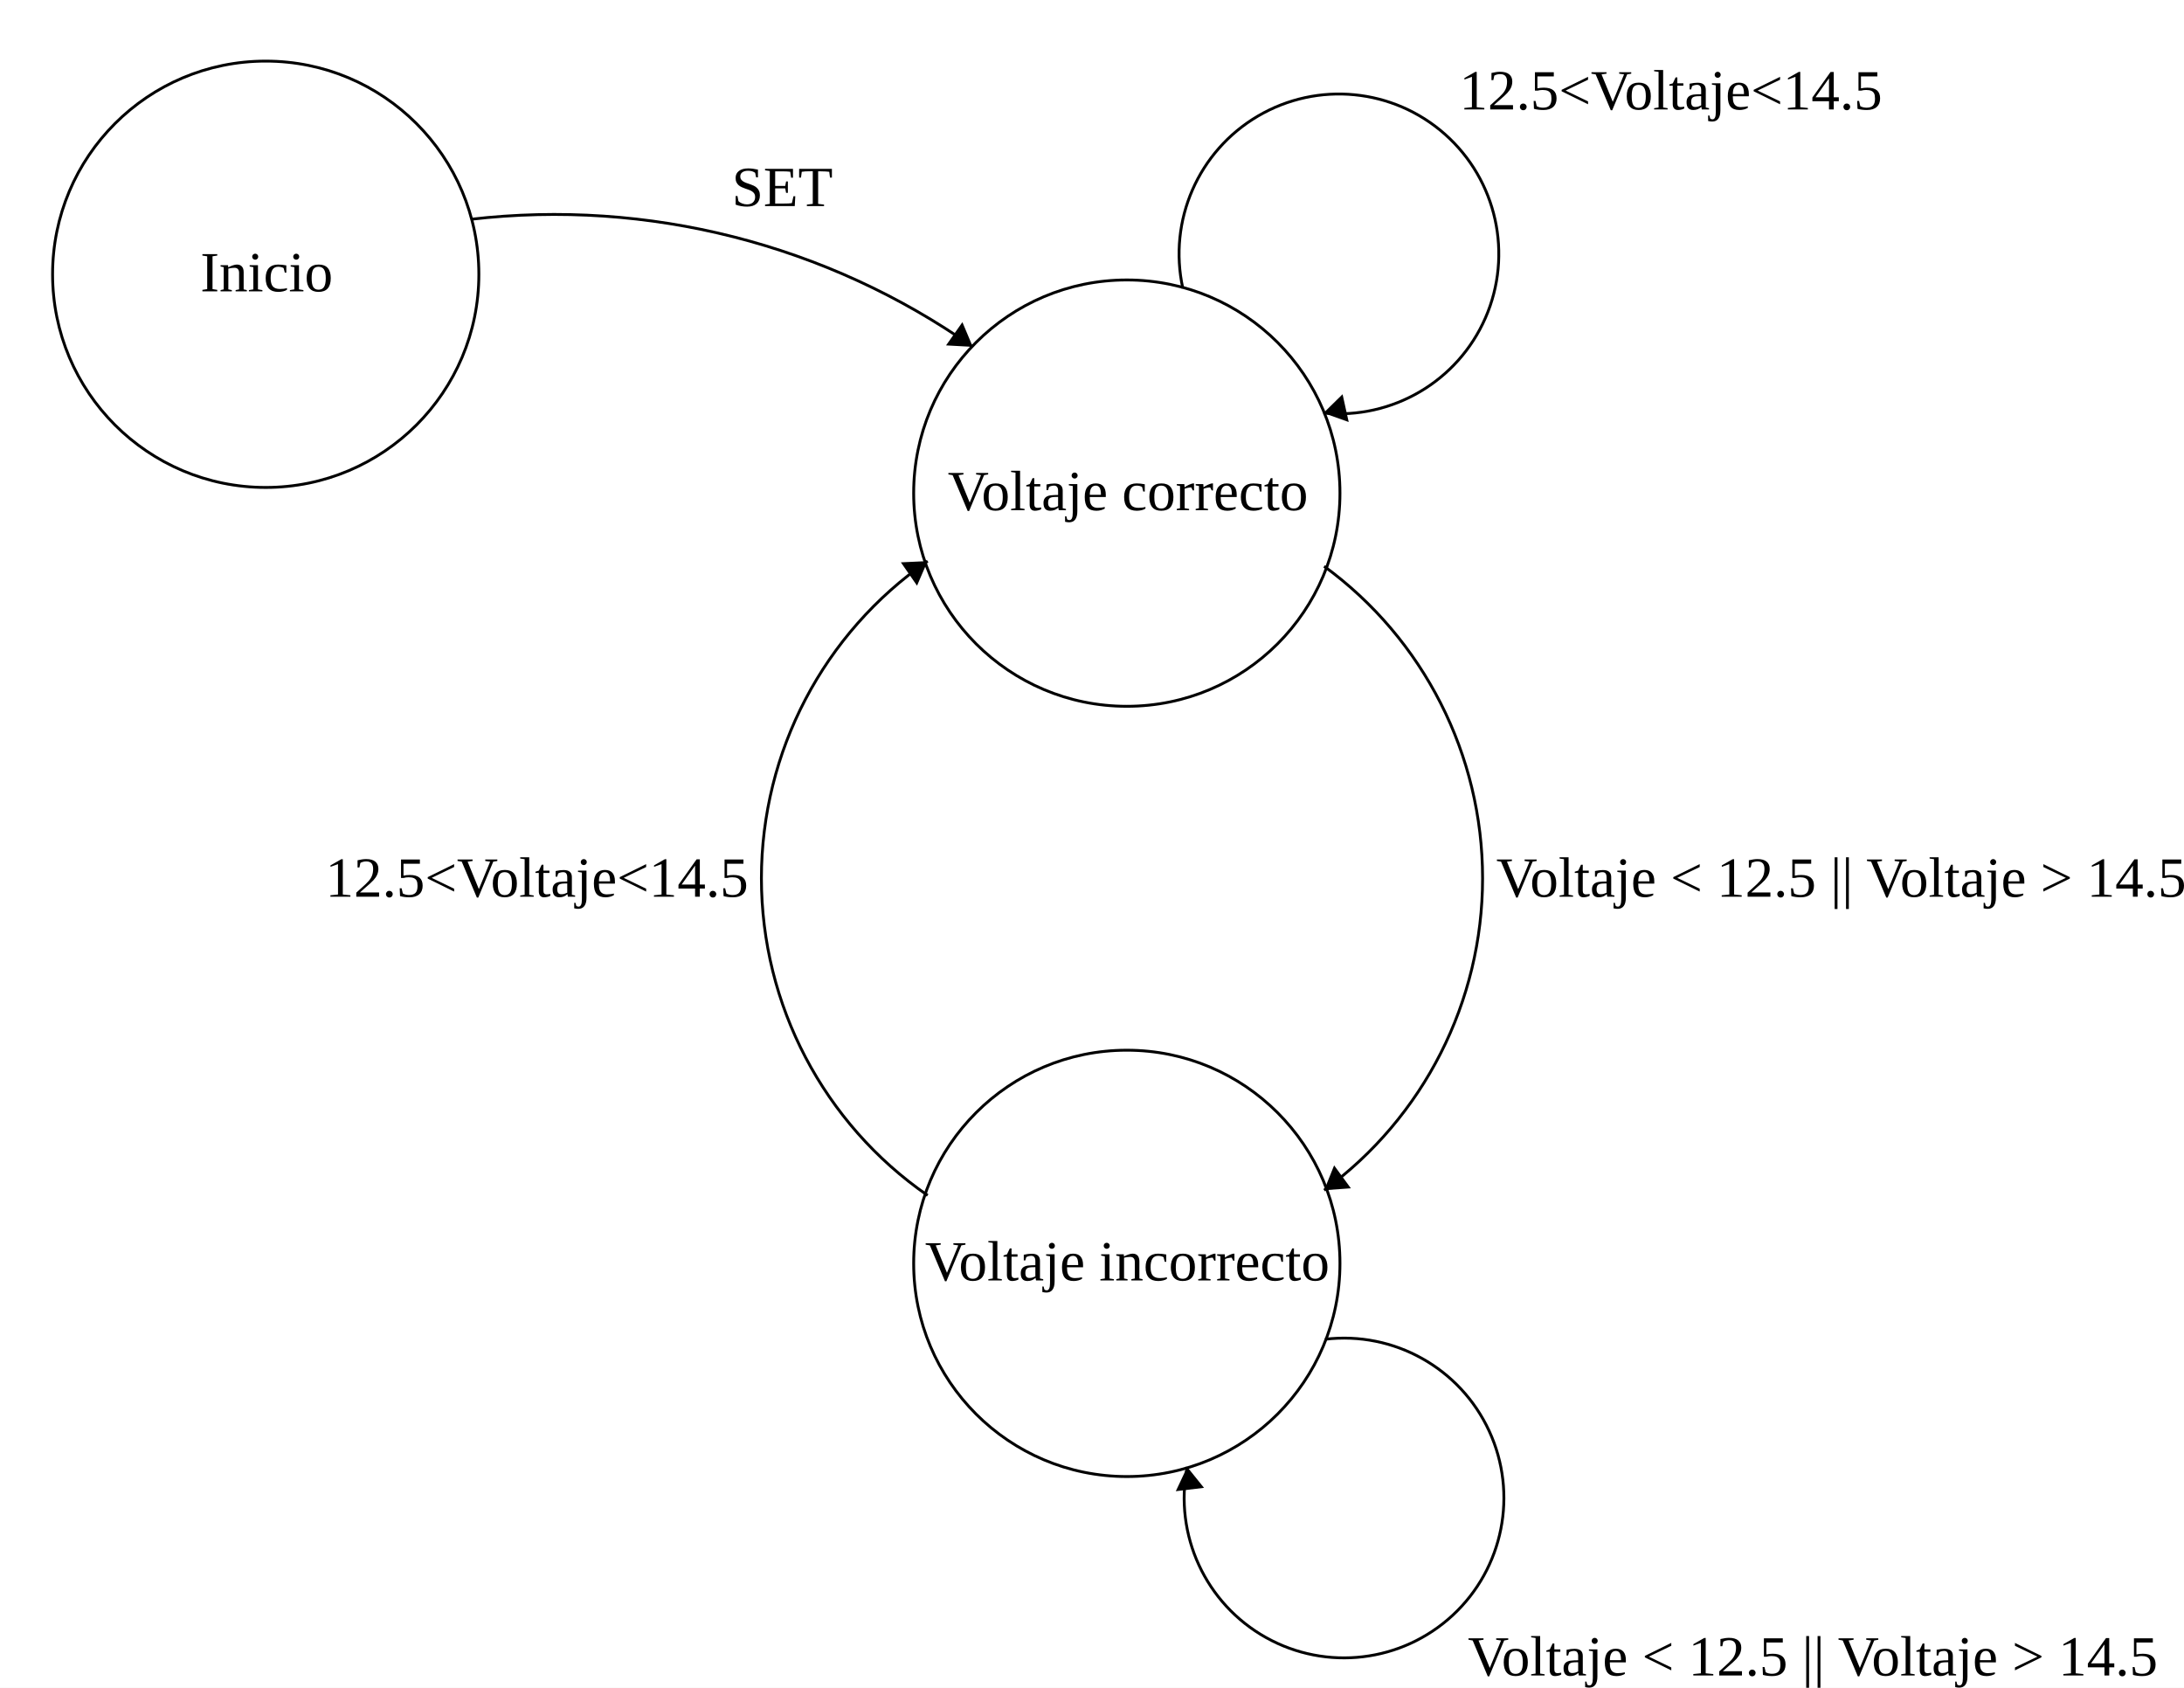
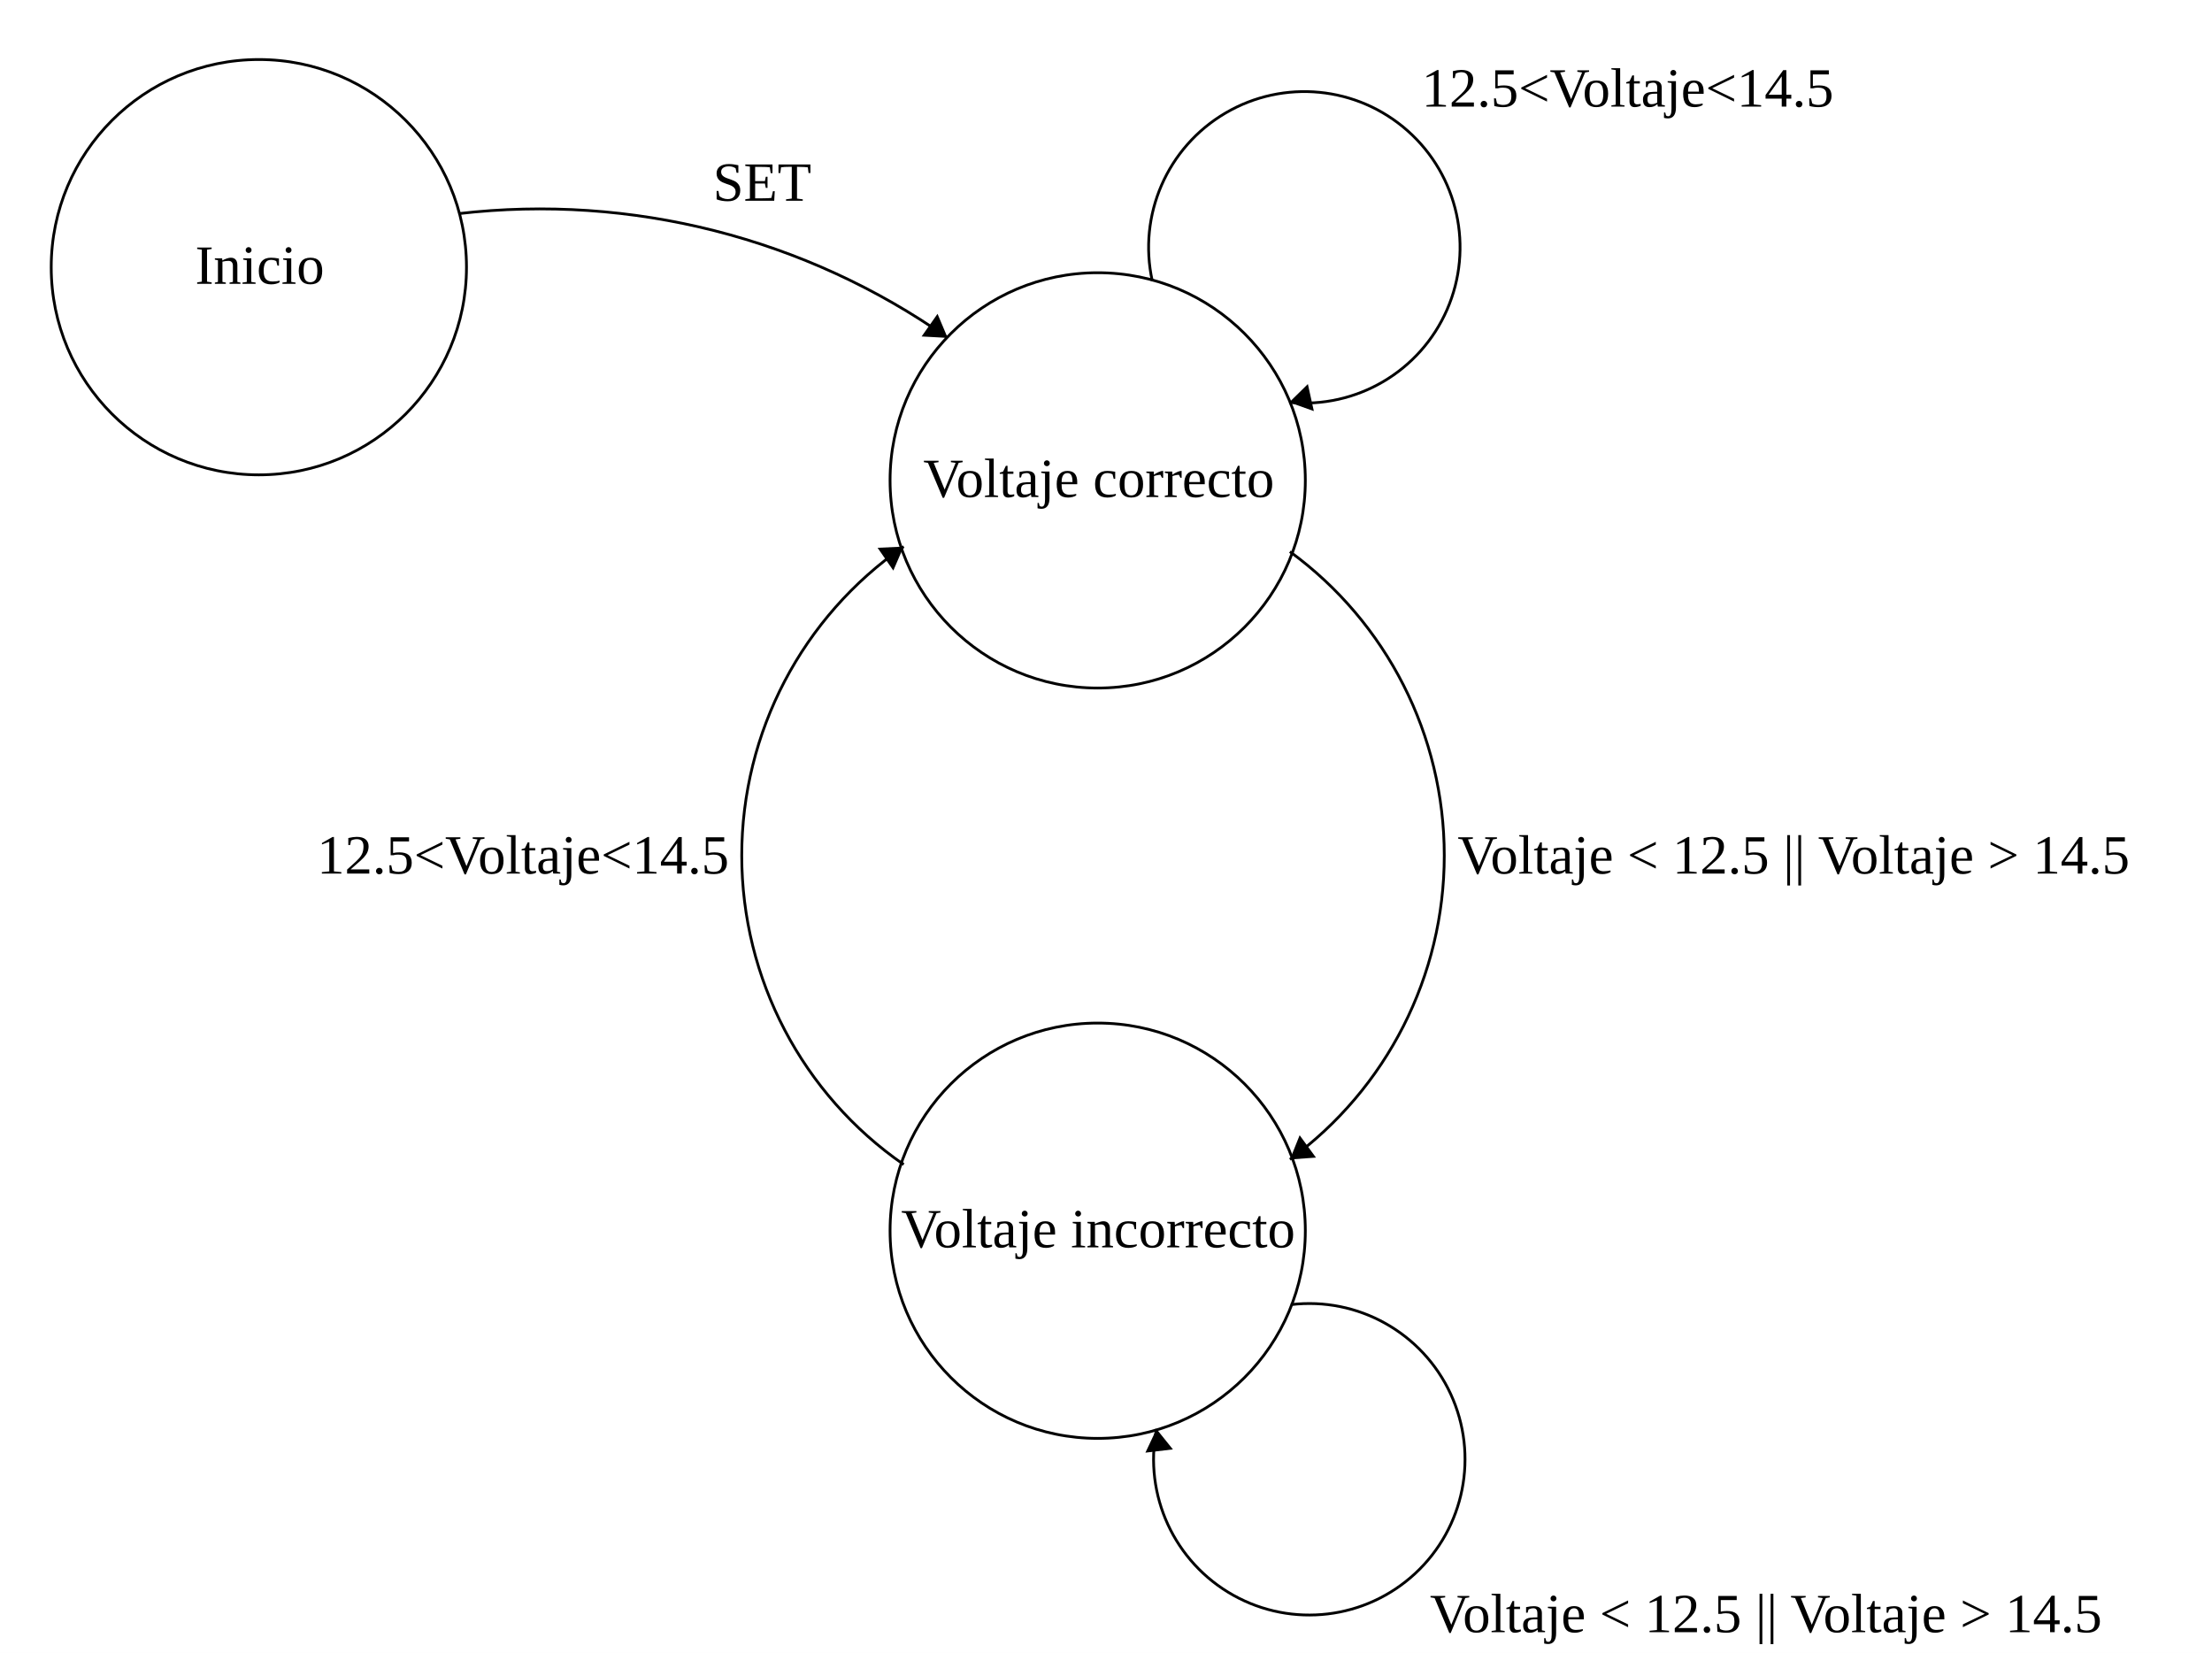
- <svg xmlns="http://www.w3.org/2000/svg">
+ <svg xmlns="http://www.w3.org/2000/svg" width="799" height="597" version="1.1">
  <rect width="100%" height="100%" fill="white" />
  <ellipse stroke="black" stroke-width="1" fill="none" cx="396.5" cy="173.5" rx="75" ry="75" />
  <text x="333.5" y="179.5" font-family="Times New Roman" font-size="20">Voltaje correcto</text>
  <ellipse stroke="black" stroke-width="1" fill="none" cx="396.5" cy="444.5" rx="75" ry="75" />
  <text x="325.5" y="450.5" font-family="Times New Roman" font-size="20">Voltaje incorrecto</text>
  <ellipse stroke="black" stroke-width="1" fill="none" cx="93.5" cy="96.5" rx="75" ry="75" />
  <text x="70.5" y="102.5" font-family="Times New Roman" font-size="20">Inicio</text>
  <path stroke="black" stroke-width="1" fill="none" d="M 326.418,420.588 A 135.686,135.686 0 0 1 326.418,197.412" />
  <polygon fill="black" stroke-width="1" points="326.418,197.412 316.994,197.851 322.683,206.075" />
  <text x="114.5" y="315.5" font-family="Times New Roman" font-size="20">12.5&lt;Voltaje&lt;14.5</text>
  <path stroke="black" stroke-width="1" fill="none" d="M 416.212,101.44 A 56.25,56.25 0 1 1 465.686,145.314" />
  <text x="513.5" y="38.5" font-family="Times New Roman" font-size="20">12.5&lt;Voltaje&lt;14.5</text>
  <polygon fill="black" stroke-width="1" points="465.686,145.314 474.575,148.474 472.422,138.708" />
  <path stroke="black" stroke-width="1" fill="none" d="M 466.276,471.193 A 56.25,56.25 0 1 1 417.755,516.12" />
  <text x="516.5" y="589.5" font-family="Times New Roman" font-size="20">Voltaje &lt; 12.5 || Voltaje &gt; 14.5</text>
  <polygon fill="black" stroke-width="1" points="417.755,516.12 413.737,524.655 423.667,523.472" />
  <path stroke="black" stroke-width="1" fill="none" d="M 165.683,77.149 A 255.819,255.819 0 0 1 342.313,122.035" />
  <polygon fill="black" stroke-width="1" points="342.313,122.035 338.647,113.343 332.893,121.522" />
  <text x="257.5" y="72.5" font-family="Times New Roman" font-size="20">SET</text>
  <path stroke="black" stroke-width="1" fill="none" d="M 465.936,199.237 A 135.925,135.925 0 0 1 465.936,418.763" />
  <polygon fill="black" stroke-width="1" points="465.936,418.763 475.345,418.082 469.447,410.007" />
  <text x="526.5" y="315.5" font-family="Times New Roman" font-size="20">Voltaje &lt; 12.5 || Voltaje &gt; 14.5</text>
</svg>
